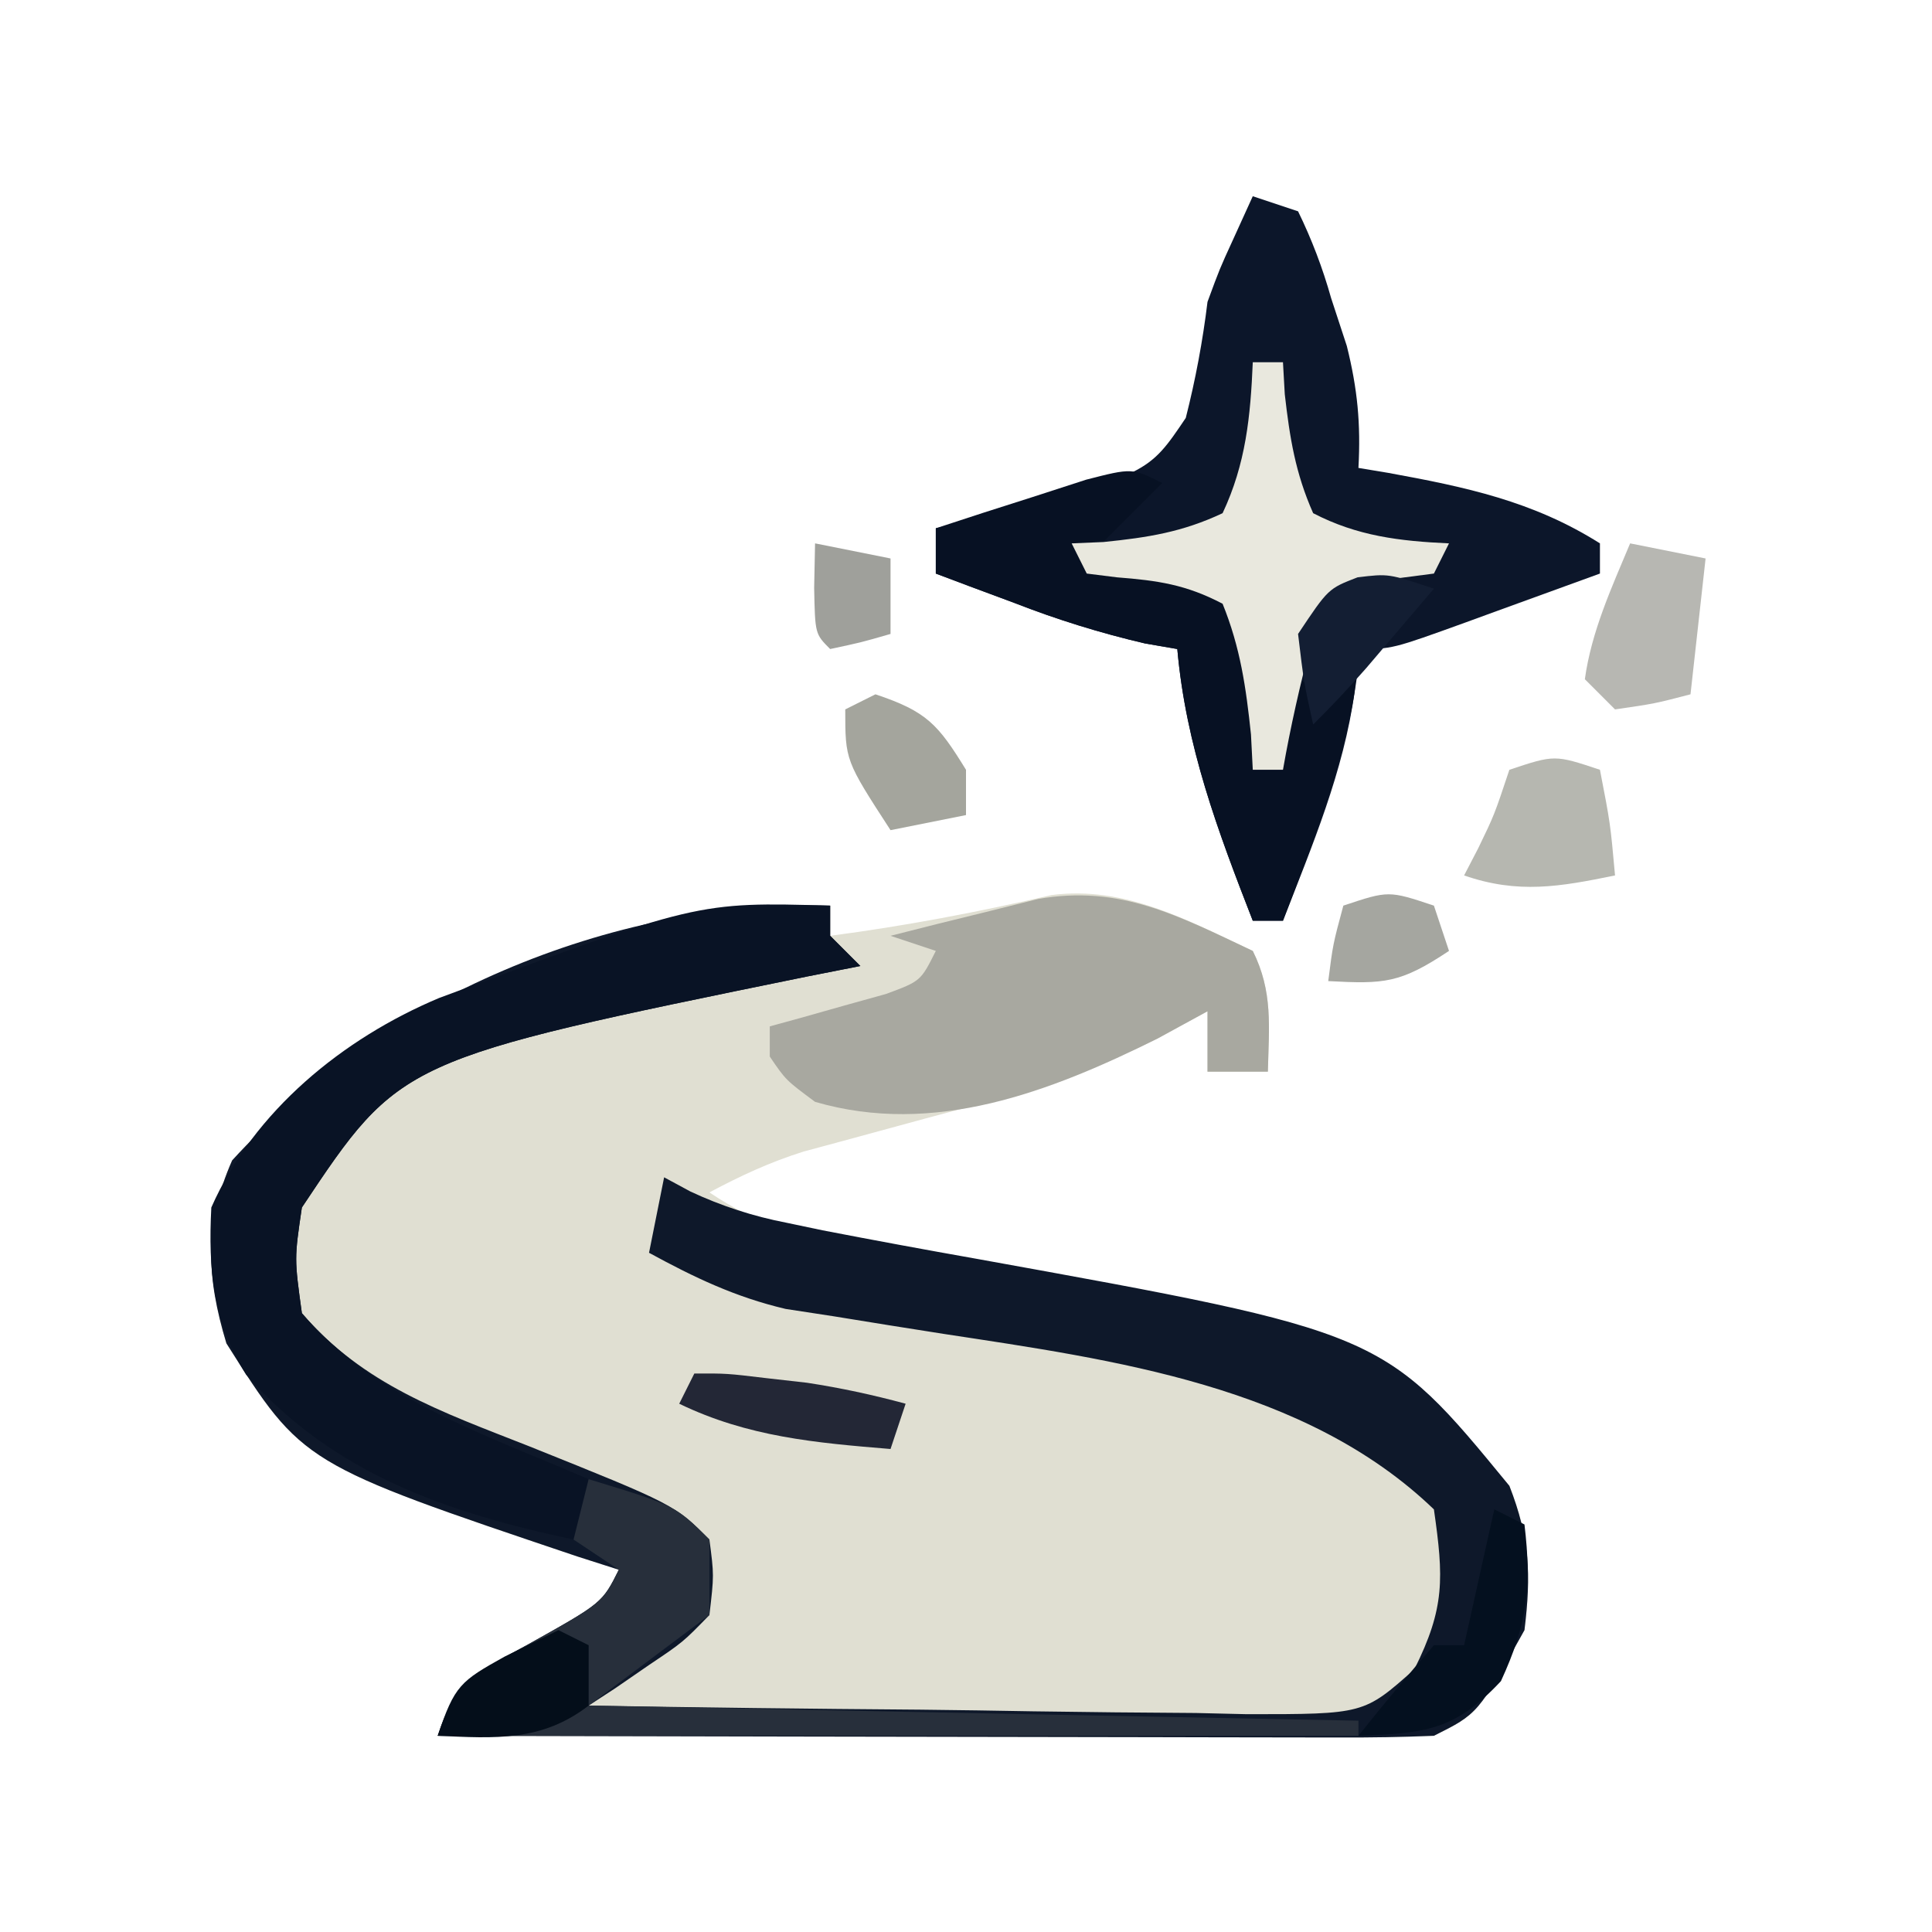
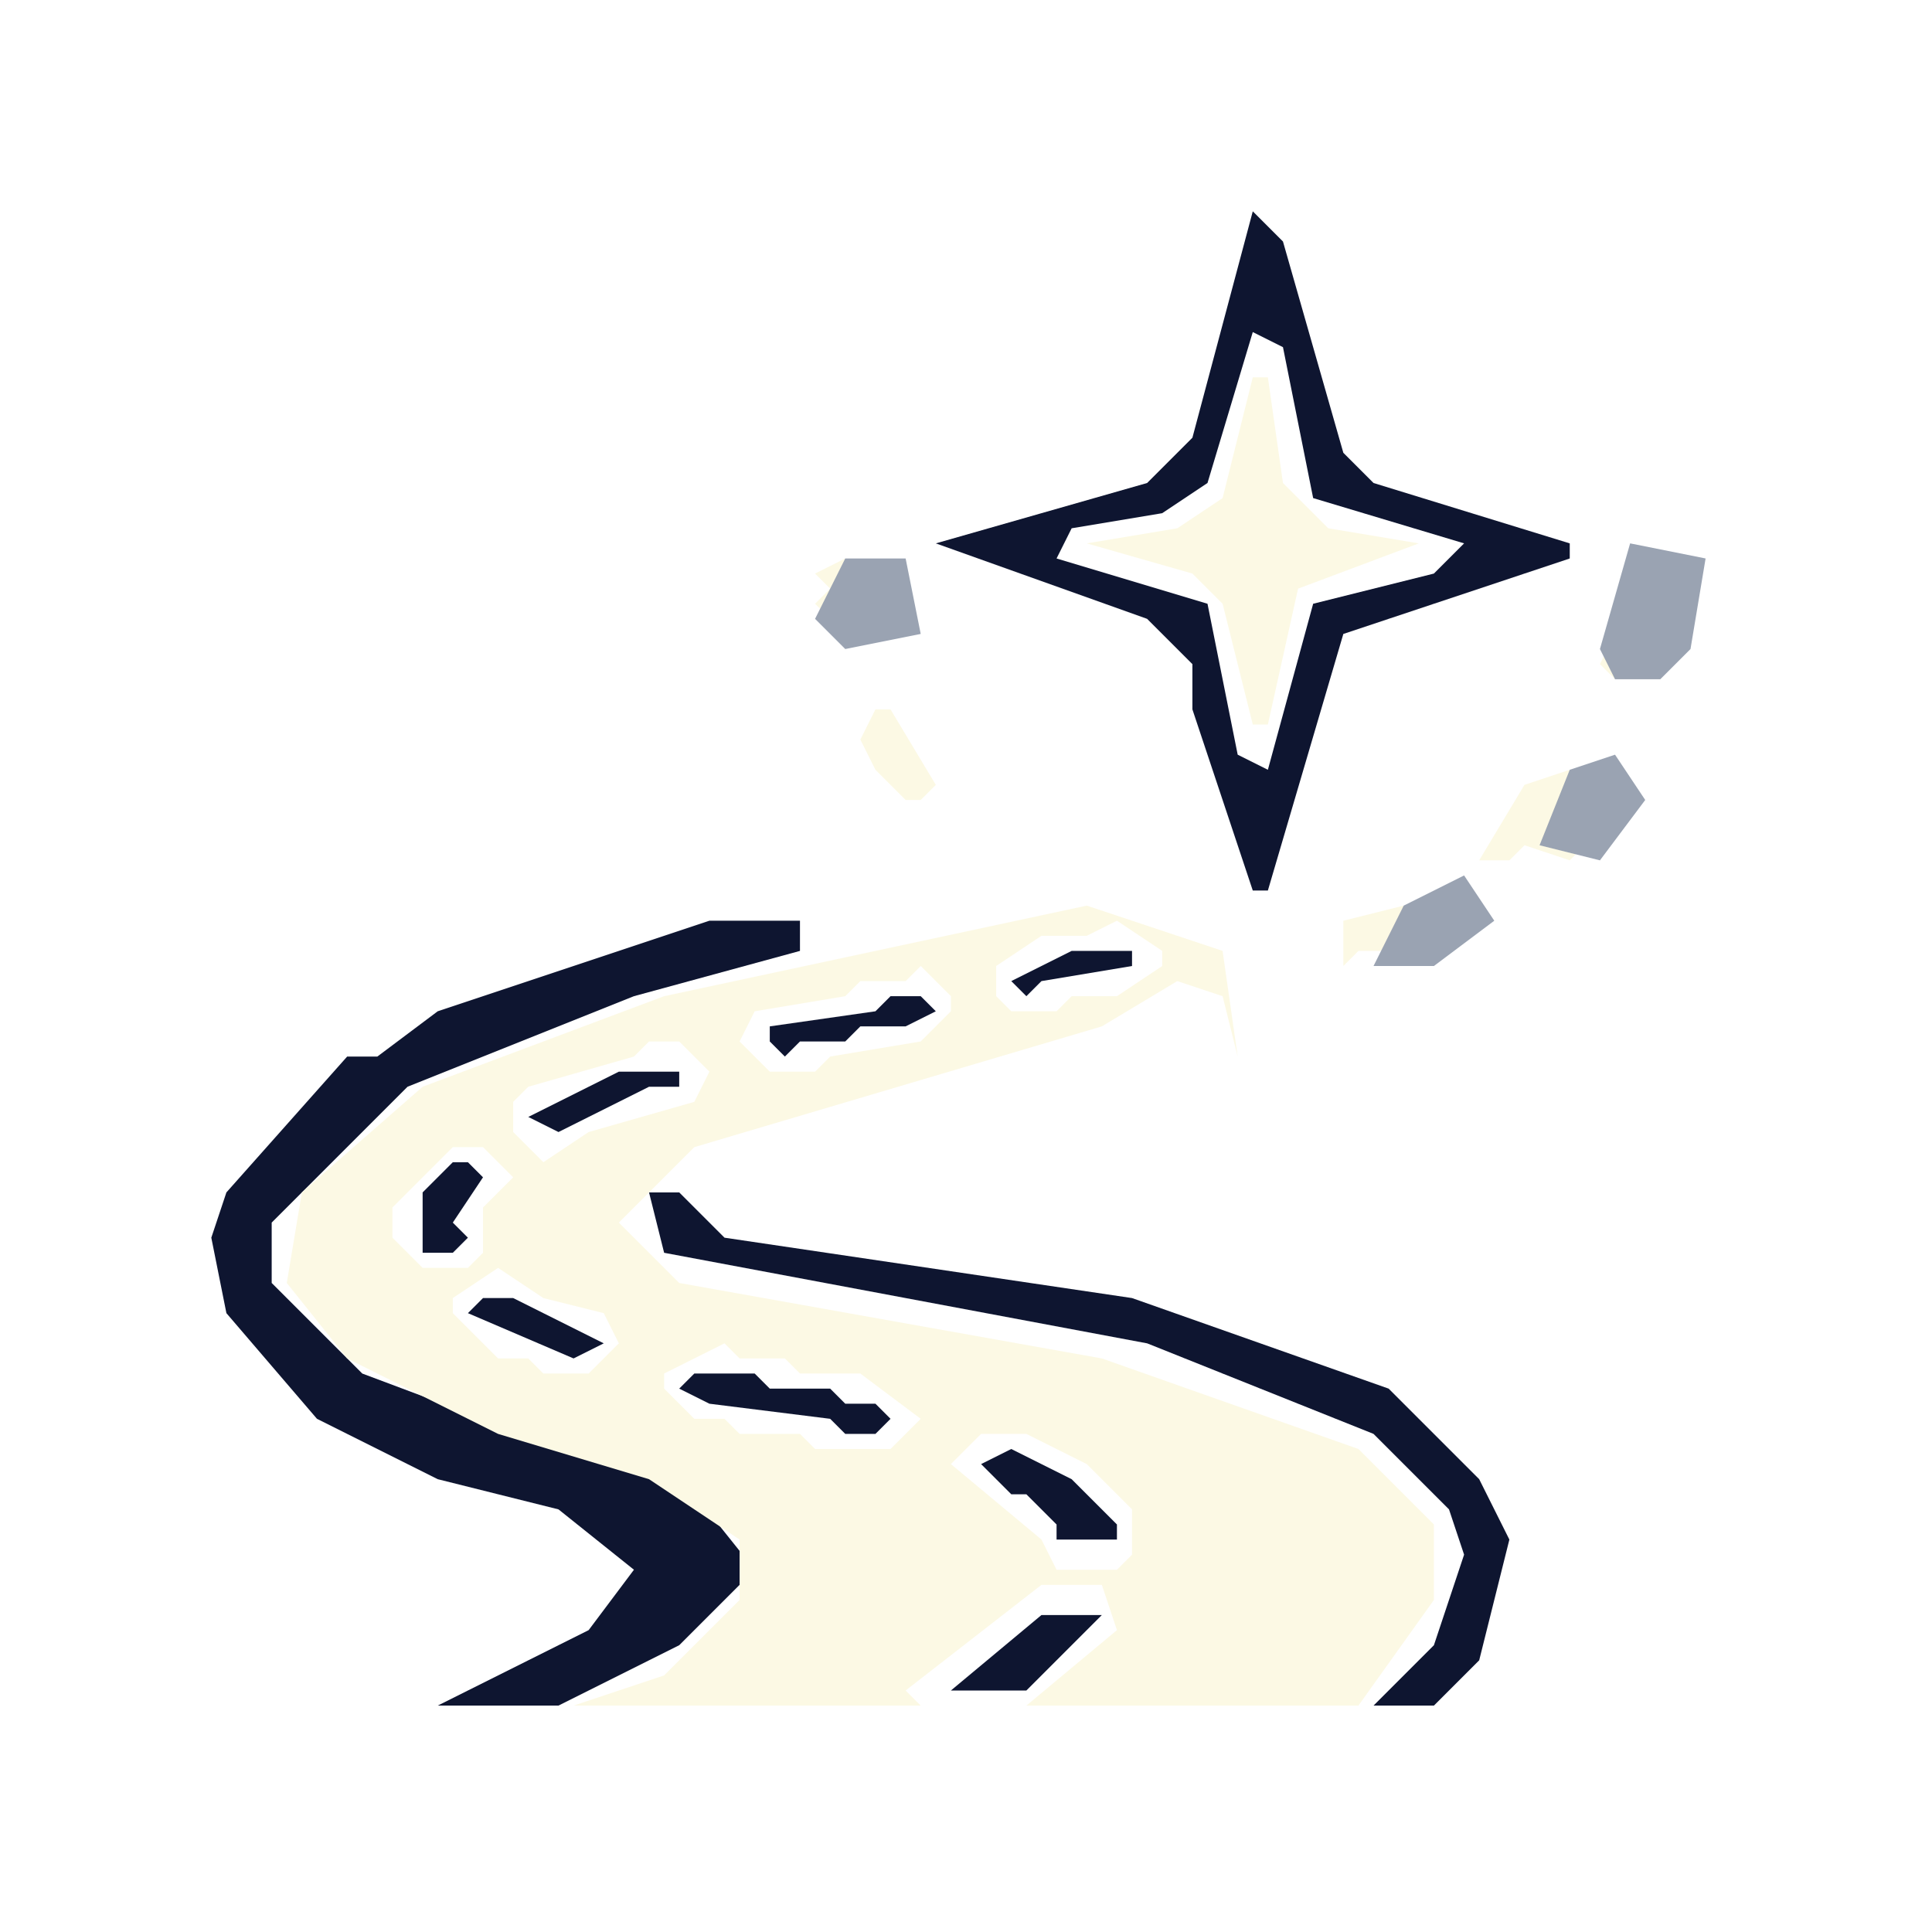
<svg xmlns="http://www.w3.org/2000/svg" width="128" height="128" viewBox="0 0 128 128">
-   <path fill="#e0dfd2" d="M83 63c1.35 2.71 1.07 5.01 1 8h-4v-4l-3.33 1.8c-4.96 2.49-10.07 3.9-15.42 5.32l-5.55 1.51-2.45.66c-2.23.7-4.19 1.61-6.25 2.71 3.25 2.17 5.18 2.54 9 3.15l3.63.61 7.51 1.21c12.34 2.07 24.57 4.36 32.86 14.47 1.35 3.46 1.45 5.87 1 9.56-3.08 5.54-3.08 5.54-6 7q-3.14.13-6.29.11h-1.95l-6.39-.01-4.43-.01-11.67-.02-11.91-.02L29 115c1.27-3.81 2.56-4.15 6-6.06 4.9-2.74 4.9-2.74 6-4.94l-2.75-.88C20.05 96.99 20.05 96.99 15 89c-1.33-4.39-1.48-7.91.38-12.12 9.38-10.28 21.94-15.34 35.74-16.76L55 60v2c4.96-.65 9.79-1.57 14.67-2.7 4.85-.63 9 1.66 13.33 3.7" />
-   <path fill="#0e182a" d="M55 60v2l2 2-3.55.7C26.53 70.2 26.53 70.2 20 80c-.5 3.38-.5 3.38 0 7 4.07 4.75 9.27 6.54 15.01 8.8 9.67 3.88 9.67 3.88 11.99 6.2.31 2.36.31 2.36 0 5-1.75 1.8-1.75 1.8-4 3.31l-2.25 1.55L39 113q11 .19 22 .27 3.74.04 7.48.11 5.38.08 10.75.11l3.39.08c7.74 0 7.74 0 11.08-2.97 2.04-4.07 1.95-6.06 1.3-10.6-8.51-8.19-21.23-9.91-32.44-11.62q-3.65-.57-7.31-1.17l-3.2-.49C48.7 85.93 46.01 84.64 43 83l1-5 1.74.94a27 27 0 0 0 6.37 2.07l2.38.5q5.07.98 10.16 1.88c27.01 4.88 27.01 4.88 35.35 15.05 1.35 3.46 1.45 5.87 1 9.56-3.08 5.54-3.08 5.54-6 7q-3.14.13-6.29.11h-1.95l-6.39-.01-4.43-.01-11.67-.02-11.91-.02L29 115c1.27-3.81 2.56-4.15 6-6.06 4.9-2.74 4.9-2.74 6-4.94l-2.75-.88C20.05 96.99 20.05 96.99 15 89c-1.33-4.39-1.48-7.91.38-12.12C25.06 66.26 40.41 59.58 55 60" />
-   <path fill="#0c162a" d="m83 13 3 1a34 34 0 0 1 2.19 5.75l1.04 3.17c.71 2.85.93 5.16.77 8.08l1.98.33c5.09.93 9.57 1.86 14.02 4.67v2l-6.88 2.5-1.97.72C92.23 43 92.23 43 90 43l-.25 2.81C89.02 51.13 86.93 56.03 85 61h-2c-2.33-5.98-4.43-11.58-5-18l-2.14-.37a63 63 0 0 1-8.67-2.69l-2.96-1.1L62 38v-3l3.18-.74c10.88-2.86 10.88-2.86 13.38-6.57A61 61 0 0 0 80 20c.81-2.2.81-2.2 1.69-4.12z" />
-   <path fill="#091325" d="M55 60v2l2 2-3.55.7C26.53 70.2 26.53 70.2 20 80c-.5 3.38-.5 3.38 0 7 4.86 5.69 12.26 8.09 19 11l-1 4c-8.36-1.78-15.89-4.34-21.69-10.92C14.1 87.57 13.79 84.09 14 80c2.81-6.38 8.71-11.2 15.09-13.88C46.2 59.75 46.2 59.75 55 60" />
-   <path fill="#a8a8a0" d="M83 63c1.35 2.71 1.07 5.01 1 8h-4v-4l-3.31 1.81C69.56 72.35 61.88 75.3 54 73c-1.94-1.44-1.94-1.44-3-3v-2l2.15-.59 2.79-.79 2.77-.77C61 65 61 65 62 63l-3-1q3.12-.8 6.25-1.56l3.52-.88c5.46-.95 9.27 1.1 14.23 3.44" />
-   <path fill="#071123" d="m77 32-5 5 1.9.41c2.54.67 4.77 1.37 7.1 2.59 1.8 3.96 2 6.66 2 11h2l1-6 2 1 2-2c-.65 6-2.86 11.4-5 17h-2c-2.33-5.98-4.43-11.58-5-18l-2.14-.37a63 63 0 0 1-8.67-2.69l-2.96-1.1L62 38v-3q3.18-1.05 6.38-2.06l3.58-1.16C75 31 75 31 77 32" />
-   <path fill="#e9e8de" d="M83 24h2l.12 2.12c.33 2.89.7 5.22 1.88 7.88 2.93 1.52 5.73 1.85 9 2l-1 2-3.38.44C88 40 88 40 86.87 42.57c-.74 2.8-1.37 5.58-1.87 8.43h-2l-.12-2.34c-.33-3.13-.7-5.74-1.88-8.66-2.42-1.27-4.29-1.54-7-1.75L72 38l-1-2 2.12-.09c2.93-.3 5.2-.65 7.88-1.91 1.54-3.27 1.85-6.42 2-10" />
-   <path fill="#272f3b" d="M39 98c5.75 1.75 5.75 1.75 8 4v5l-8 6 51 1v1H29c1.27-3.81 2.56-4.15 6-6.06 4.9-2.74 4.9-2.74 6-4.94l-3-2z" />
-   <path fill="#b7b7b2" d="m108 36 5 1-1 9c-2.38.62-2.38.62-5 1l-2-2c.44-3.17 1.77-6.06 3-9" />
-   <path fill="#b6b7b0" d="M106 51c.69 3.56.69 3.56 1 7-3.66.75-6.42 1.24-10 0l.94-1.81C99 54 99 54 100 51c3-1 3-1 6 0" />
-   <path fill="#04101f" d="m99 100 2 1c.49 4.13.19 6.58-1.56 10.38-3.07 3.29-5.03 3.45-9.44 3.62q2.43-3.06 5-6h2z" />
-   <path fill="#a4a59d" d="M58 46c3.42 1.14 4.15 2 6 5v3l-5 1c-3-4.62-3-4.62-3-8z" />
-   <path fill="#232736" d="M46 91c2.14-.01 2.14-.01 4.81.31l2.65.3c2.23.34 4.36.8 6.54 1.39l-1 3c-4.97-.41-9.45-.8-14-3z" />
-   <path fill="#040e1a" d="m37 108 2 1v4c-3.12 2.4-6.19 2.17-10 2 1.12-3.35 1.51-3.62 4.44-5.25z" />
-   <path fill="#131e33" d="m95 39-2.88 3.38-1.61 1.89A73 73 0 0 1 87 48c-.62-2.81-.62-2.81-1-6 2-3 2-3 3.94-3.75C92 38 92 38 95 39" />
-   <path fill="#a5a6a0" d="m95 60 1 3c-3.23 2.15-4.28 2.2-8 2 .31-2.44.31-2.44 1-5 3-1 3-1 6 0" />
-   <path fill="#9fa09b" d="m54 36 5 1v5c-1.94.56-1.94.56-4 1-1-1-1-1-1.06-4.06z" />
+   <path fill="#0e1530" fill-rule="evenodd" d="M83 14 79 29 76 32 62 36 76 41 79 44 79 47 83 59 84 59 89 42 104 37 104 36 91 32 89 30 85 16zM53 61 47 61 29 67 25 70 23 70 15 79 14 82 15 87 21 94 29 98 37 100 42 104 39 108 29 113 37 113 45 109 50 104 46 99 40 96 32 94 24 91 18 85 18 81 27 72 42 66 53 63zM83 22 85 23 87 33 97 36 95 38 87 40 84 51 82 50 80 40 70 37 71 35 77 34 80 32zM43 79 44 83 76 89 91 95 96 100 97 103 95 109 91 113 95 113 98 110 100 102 98 98 92 92 75 86 48 82 45 79zM45 92 47 93 55 94 56 95 58 95 59 94 58 93 56 93 55 92 51 92 50 91 46 91zM73 107 69 107 63 112 62 112 68 112zM65 97 67 99 68 99 70 101 70 102 74 102 74 101 71 98 67 96zM45 71 41 71 35 74 37 75 43 72 45 72zM62 67 61 66 59 66 58 67 51 68 51 69 52 70 53 69 56 69 57 68 60 68zM31 77 30 77 28 79 28 83 30 83 31 82 30 81 32 78zM31 87 38 90 40 89 34 86 32 86zM75 63 71 63 67 65 68 66 69 65 75 64z" />
+   <path fill="#fcf9e4" fill-rule="evenodd" d="M81 63 72 60 44 66 28 72 20 79 19 85 23 90 33 95 43 98 49 102 49 106 44 111 38 113 61 113 60 112 69 105 73 105 74 108 68 113 90 113 95 106 95 101 90 96 73 90 45 85 41 81 46 76 73 68 78 65 81 66 82 70zM83 25 81 33 78 35 72 36 79 38 81 40 83 48 84 48 86 39 94 36 88 35 85 32 84 25zM44 91 48 89 49 90 52 90 53 91 57 91 61 94 59 96 54 96 53 95 49 95 48 94 46 94 44 92zM63 97 65 95 68 95 72 97 75 100 75 103 74 104 70 104 69 102zM63 66 63 67 61 69 55 70 54 71 51 71 49 69 50 67 56 66 57 65 60 65 61 64zM47 71 46 73 39 75 36 77 34 75 34 73 35 72 42 70 43 69 45 69zM30 86 33 84 36 86 40 87 41 89 39 91 36 91 35 90 33 90 30 87zM77 63 77 64 74 66 71 66 70 67 67 67 66 66 66 64 69 62 72 62 74 61zM32 76 34 78 32 80 32 83 31 84 28 84 26 82 26 80 30 76zM108 37 108 40 106 44 107 45 110 45 110 43 111 42 111 37zM104 51 101 52 98 57 100 57 101 56 104 57 105 56 104 54zM58 47 57 49 58 51 60 53 61 53 62 52 59 47zM93 60 89 61 89 64 90 63 92 63 93 62zM56 37 54 38 55 39 54 40 55 41 57 40 57 38z" />
+   <path fill="#9aa3b2" d="M108 36 113 37 112 43 110 45 107 45 106 43zM104 51 107 50 109 53 106 57 102 56zM56 37 60 37 61 42 56 43 54 41zM93 60 97 58 99 61 95 64 91 64z" />
</svg>
